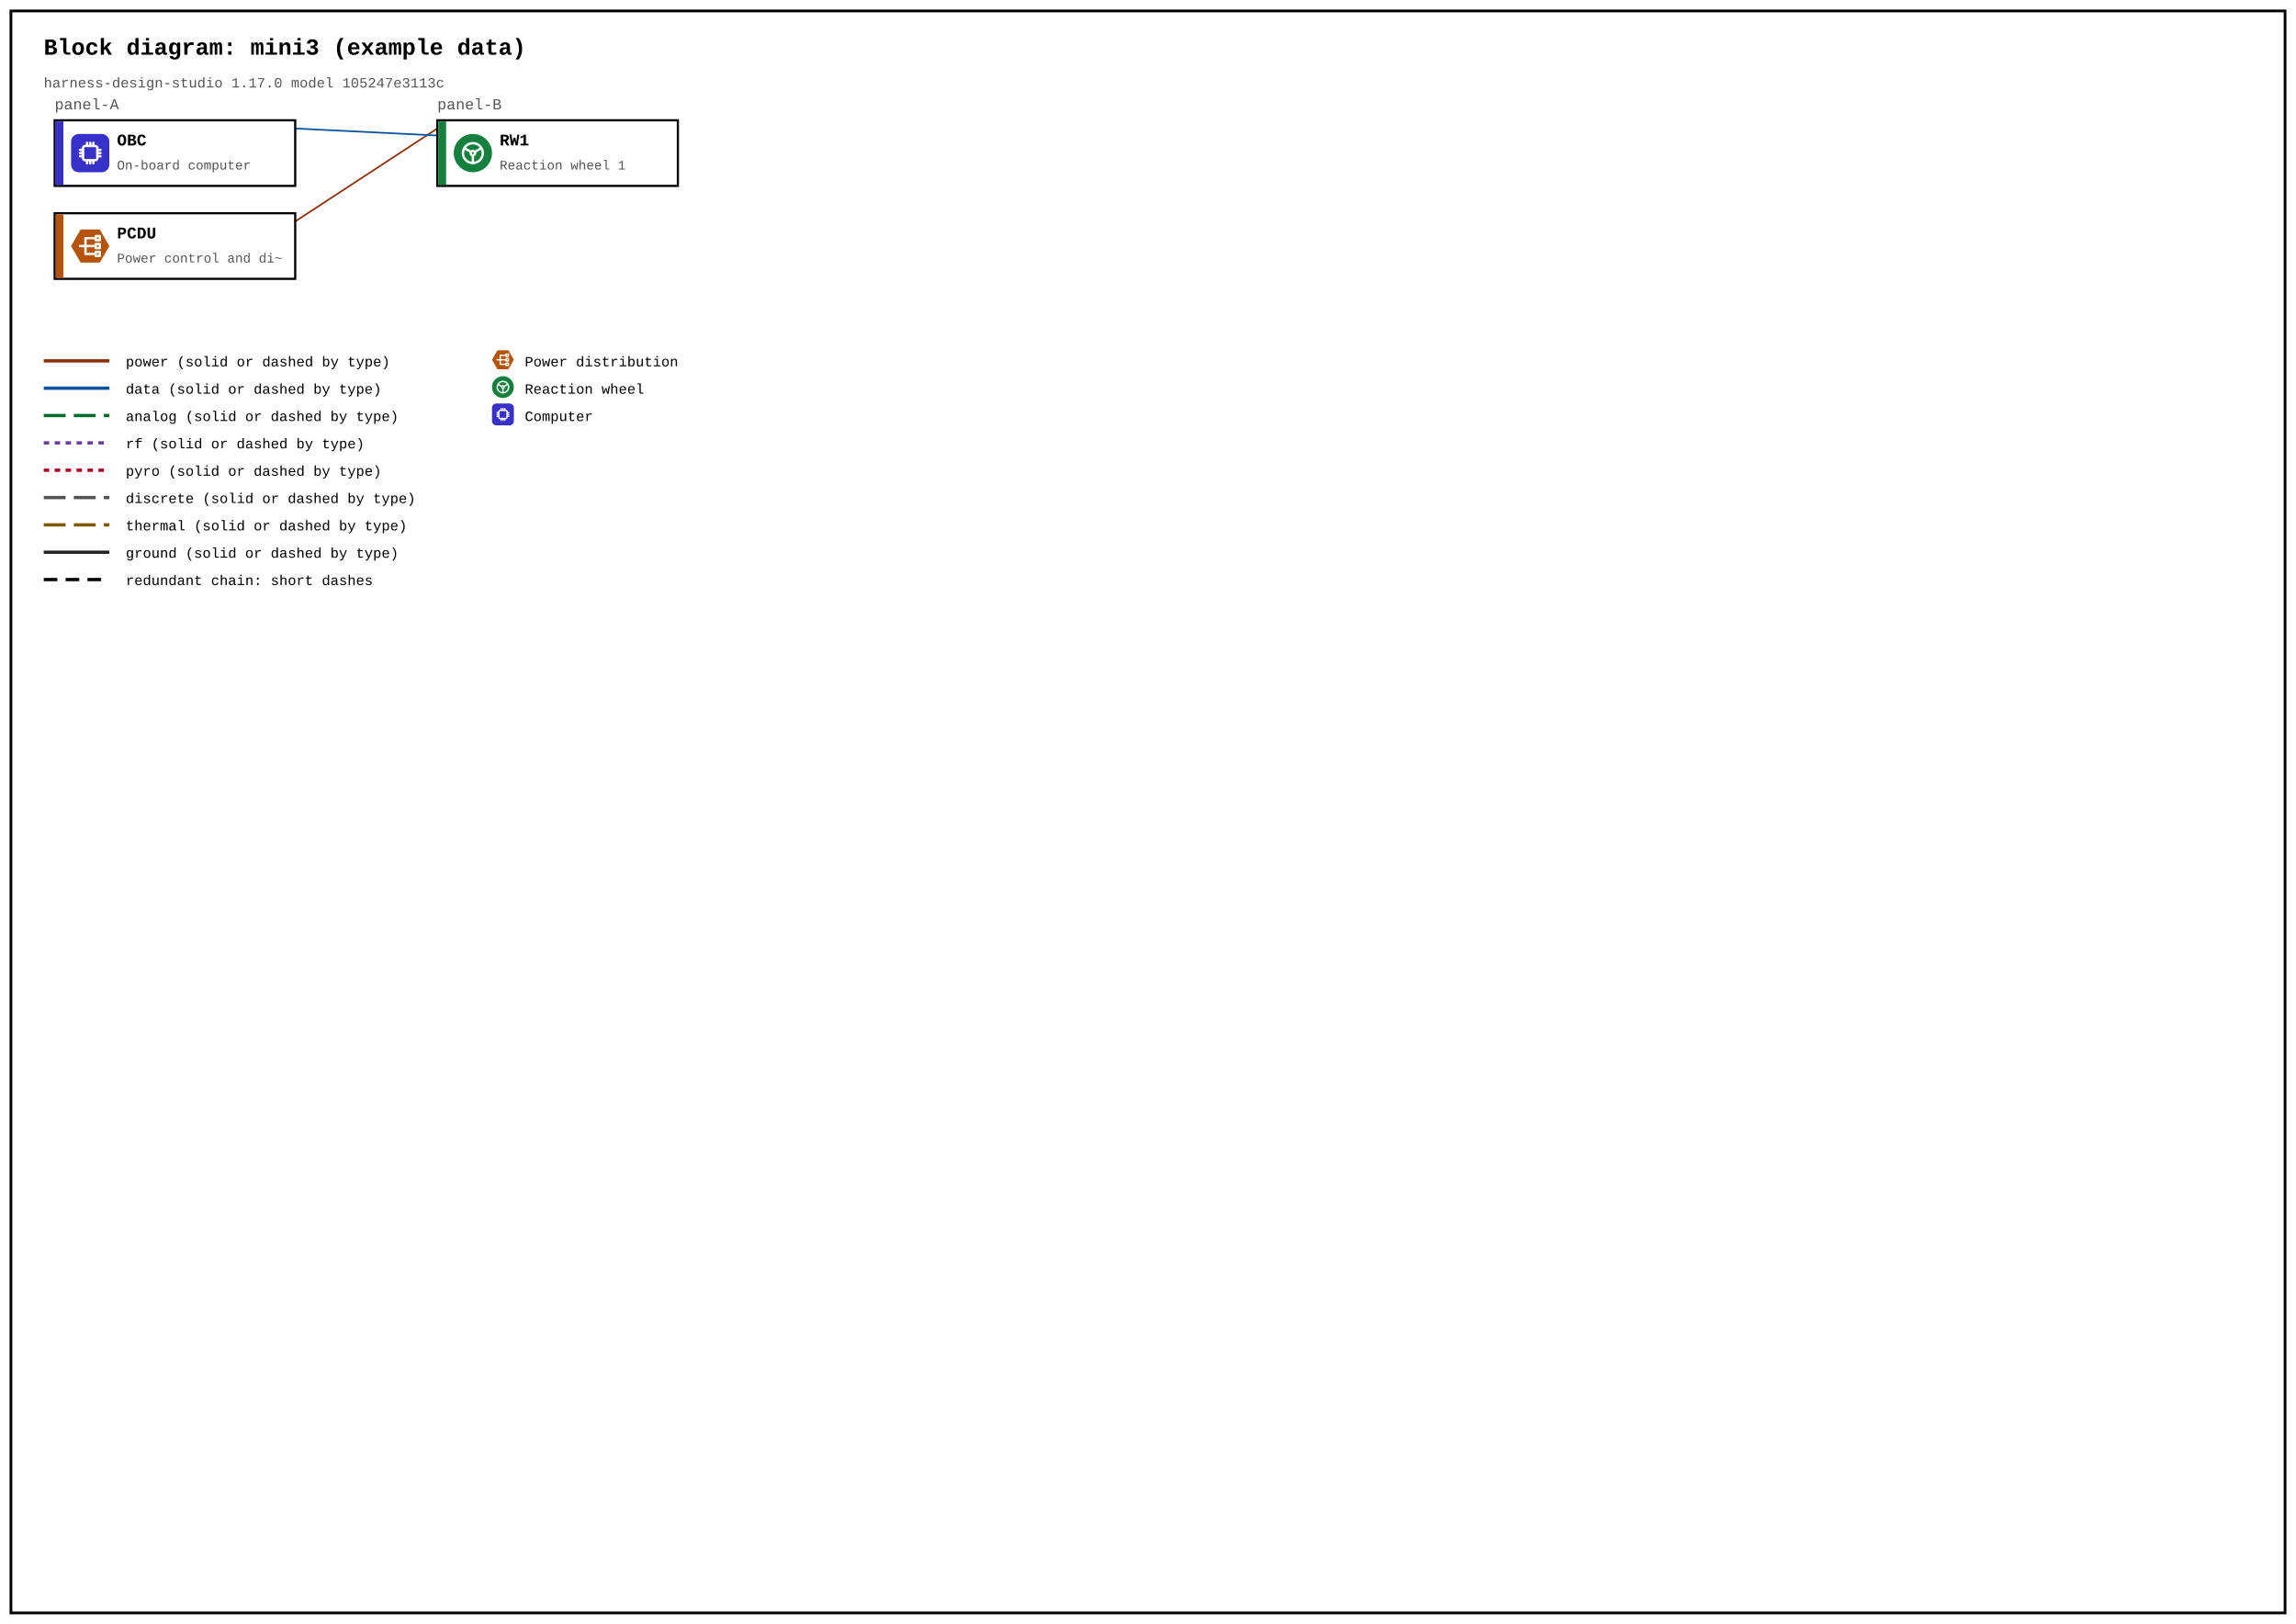
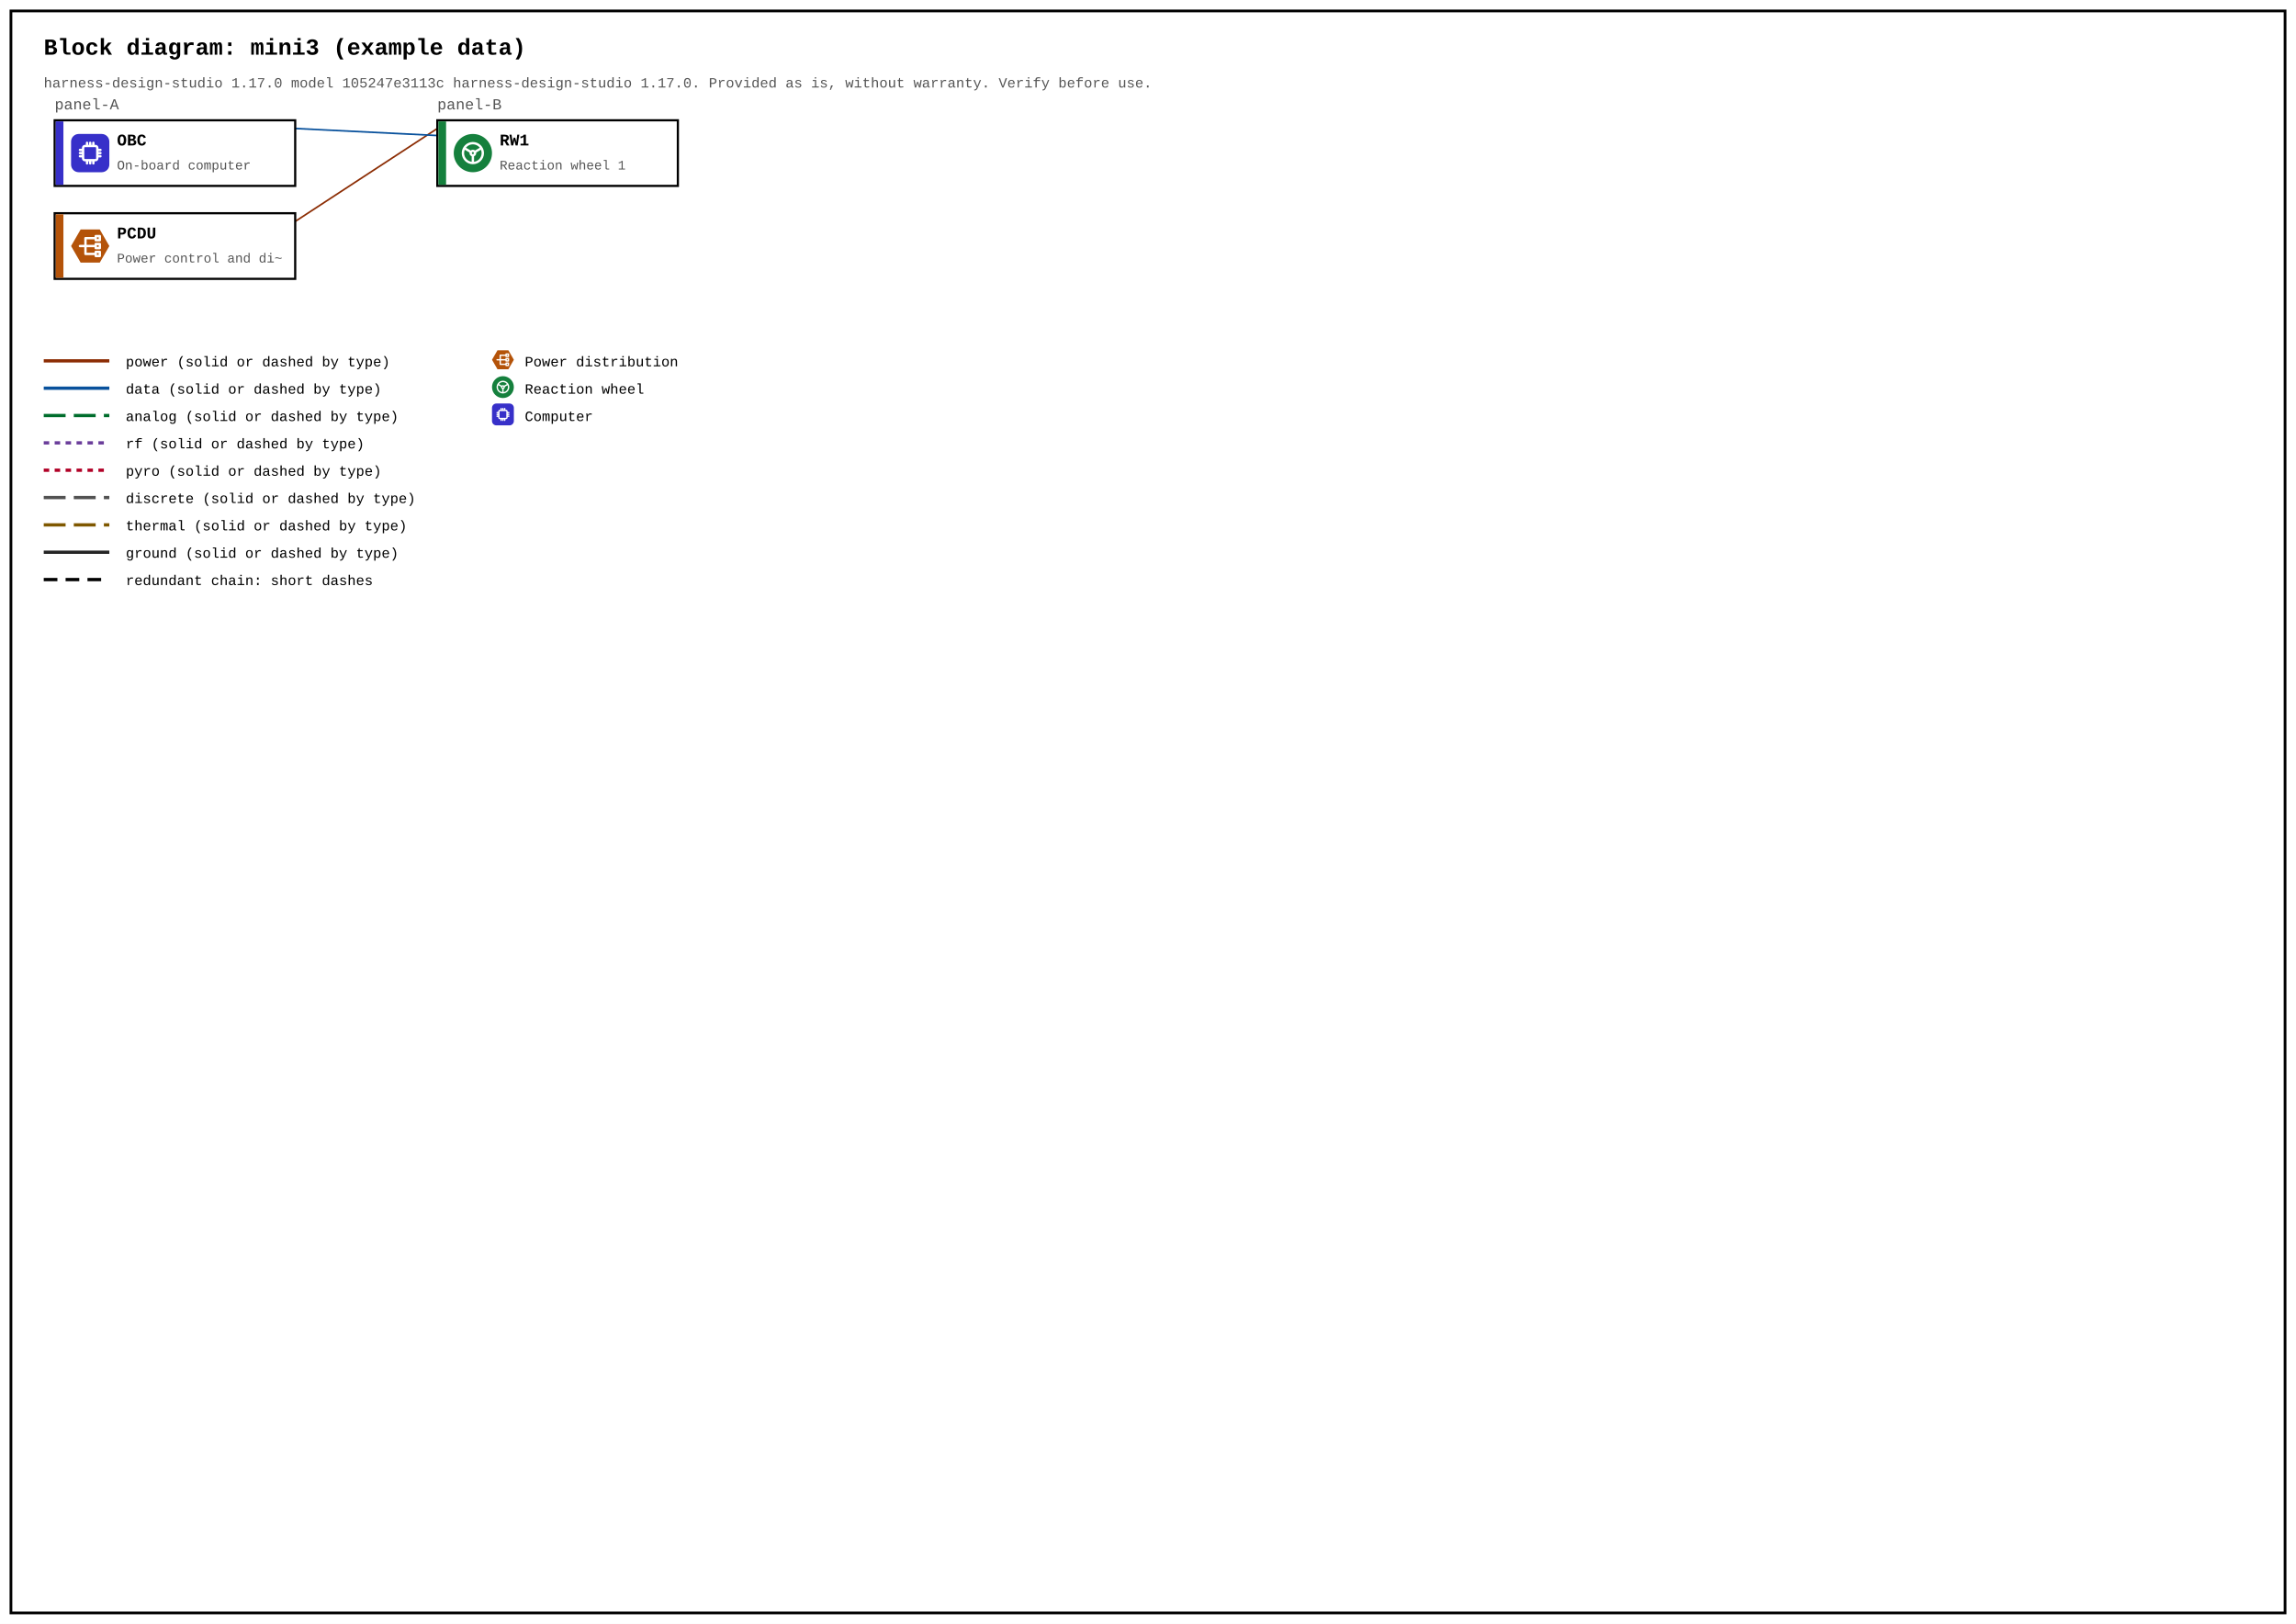
<svg xmlns="http://www.w3.org/2000/svg" width="420mm" height="297mm" viewBox="0 0 420 297" font-family="Courier New, Courier, monospace">
  <rect x="0" y="0" width="420" height="297" fill="#ffffff" />
  <rect x="2" y="2" width="416" height="293" fill="none" stroke="#000000" stroke-width="0.5" />
  <text x="8" y="10" font-size="4.2" font-weight="bold" text-anchor="start" fill="#000000">Block diagram: mini3 (example data)</text>
-   <text x="8" y="16" font-size="2.6" text-anchor="start" fill="#555555">harness-design-studio 1.17.0 model 105247e3113c</text>
+   <text x="8" y="16" font-size="2.6" text-anchor="start" fill="#555555">harness-design-studio 1.17.0 model 105247e3113c   harness-design-studio 1.17.0. Provided as is, without warranty. Verify before use.</text>
  <text x="10" y="20" font-size="2.8" text-anchor="start" fill="#555555">panel-A</text>
  <text x="80" y="20" font-size="2.8" text-anchor="start" fill="#555555">panel-B</text>
  <line x1="54" y1="40.5" x2="80" y2="23.5" stroke="#8c2d04" stroke-width="0.3" />
  <line x1="54" y1="23.5" x2="80" y2="24.786" stroke="#08519c" stroke-width="0.3" />
  <rect x="10" y="22" width="44" height="12" fill="#ffffff" stroke="#000000" stroke-width="0.4" />
  <path d="M 10.2 22.2 L 11.6 22.2 L 11.6 33.8 L 10.2 33.8 Z" fill="#3730c9" />
  <path d="M 14.4 24.5 L 18.6 24.5 C 19.373 24.5 20 25.127 20 25.9 L 20 30.1 C 20 30.873 19.373 31.5 18.6 31.5 L 14.4 31.5 C 13.627 31.5 13 30.873 13 30.1 L 13 25.9 C 13 25.127 13.627 24.5 14.4 24.5 Z" fill="#3730c9" />
  <path d="M 15.547 26.701 L 17.453 26.701 C 17.644 26.701 17.799 26.856 17.799 27.047 L 17.799 28.953 C 17.799 29.144 17.644 29.299 17.453 29.299 L 15.547 29.299 C 15.356 29.299 15.201 29.144 15.201 28.953 L 15.201 27.047 C 15.201 26.856 15.356 26.701 15.547 26.701 Z M 15.922 26.123 L 15.922 26.701 M 15.922 29.299 L 15.922 29.877 M 14.623 27.422 L 15.201 27.422 M 17.799 27.422 L 18.377 27.422 M 16.5 26.123 L 16.5 26.701 M 16.5 29.299 L 16.5 29.877 M 14.623 28 L 15.201 28 M 17.799 28 L 18.377 28 M 17.078 26.123 L 17.078 26.701 M 17.078 29.299 L 17.078 29.877 M 14.623 28.578 L 15.201 28.578 M 17.799 28.578 L 18.377 28.578" fill="none" stroke="#ffffff" stroke-width="0.433" stroke-linecap="round" stroke-linejoin="round" />
  <text x="21.4" y="26.6" font-size="3" font-weight="bold" text-anchor="start" fill="#000000">OBC</text>
  <text x="21.4" y="31" font-size="2.4" text-anchor="start" fill="#555555">On-board computer</text>
  <rect x="10" y="39" width="44" height="12" fill="#ffffff" stroke="#000000" stroke-width="0.4" />
  <path d="M 10.2 39.2 L 11.6 39.2 L 11.6 50.8 L 10.2 50.8 Z" fill="#b45309" />
  <path d="M 20 45 L 18.25 48.031 L 14.75 48.031 L 13 45 L 14.75 41.969 L 18.25 41.969 Z" fill="#b45309" />
  <path d="M 14.623 45 L 15.634 45 M 15.634 43.556 L 15.634 46.444 M 15.634 43.556 L 17.511 43.556 M 17.511 43.181 L 18.261 43.181 L 18.261 43.932 L 17.511 43.932 Z M 15.634 45 L 17.511 45 M 17.511 44.625 L 18.261 44.625 L 18.261 45.375 L 17.511 45.375 Z M 15.634 46.444 L 17.511 46.444 M 17.511 46.068 L 18.261 46.068 L 18.261 46.819 L 17.511 46.819 Z" fill="none" stroke="#ffffff" stroke-width="0.433" stroke-linecap="round" stroke-linejoin="round" />
  <text x="21.4" y="43.6" font-size="3" font-weight="bold" text-anchor="start" fill="#000000">PCDU</text>
  <text x="21.4" y="48" font-size="2.4" text-anchor="start" fill="#555555">Power control and di~</text>
  <rect x="80" y="22" width="44" height="12" fill="#ffffff" stroke="#000000" stroke-width="0.4" />
  <path d="M 80.2 22.2 L 81.6 22.2 L 81.6 33.8 L 80.2 33.8 Z" fill="#15803d" />
  <path d="M 90 28 C 90 26.067 88.433 24.5 86.5 24.5 C 84.567 24.5 83 26.067 83 28 C 83 29.933 84.567 31.5 86.5 31.5 C 88.433 31.5 90 29.933 90 28 Z" fill="#15803d" />
  <path d="M 88.319 28 C 88.319 26.995 87.505 26.181 86.5 26.181 C 85.495 26.181 84.681 26.995 84.681 28 C 84.681 29.005 85.495 29.819 86.5 29.819 C 87.505 29.819 88.319 29.005 88.319 28 Z M 86.904 28 C 86.904 27.777 86.723 27.596 86.5 27.596 C 86.277 27.596 86.096 27.777 86.096 28 C 86.096 28.223 86.277 28.404 86.5 28.404 C 86.723 28.404 86.904 28.223 86.904 28 Z M 86.5 28.404 L 86.5 29.819 M 86.15 27.798 L 84.925 27.09 M 86.85 27.798 L 88.075 27.09" fill="none" stroke="#ffffff" stroke-width="0.433" stroke-linecap="round" stroke-linejoin="round" />
  <text x="91.4" y="26.6" font-size="3" font-weight="bold" text-anchor="start" fill="#000000">RW1</text>
  <text x="91.4" y="31" font-size="2.4" text-anchor="start" fill="#555555">Reaction wheel 1</text>
  <line x1="8" y1="66" x2="20" y2="66" stroke="#8c2d04" stroke-width="0.6" />
  <text x="23" y="67" font-size="2.6" text-anchor="start" fill="#000000">power (solid or dashed by type)</text>
  <line x1="8" y1="71" x2="20" y2="71" stroke="#08519c" stroke-width="0.6" />
  <text x="23" y="72" font-size="2.6" text-anchor="start" fill="#000000">data (solid or dashed by type)</text>
  <line x1="8" y1="76" x2="20" y2="76" stroke="#006d2c" stroke-width="0.6" stroke-dasharray="4 1.5" />
  <text x="23" y="77" font-size="2.6" text-anchor="start" fill="#000000">analog (solid or dashed by type)</text>
  <line x1="8" y1="81" x2="20" y2="81" stroke="#6a3d9a" stroke-width="0.6" stroke-dasharray="1 1" />
  <text x="23" y="82" font-size="2.6" text-anchor="start" fill="#000000">rf (solid or dashed by type)</text>
  <line x1="8" y1="86" x2="20" y2="86" stroke="#b10026" stroke-width="0.6" stroke-dasharray="1 1" />
  <text x="23" y="87" font-size="2.6" text-anchor="start" fill="#000000">pyro (solid or dashed by type)</text>
  <line x1="8" y1="91" x2="20" y2="91" stroke="#525252" stroke-width="0.6" stroke-dasharray="4 1.5" />
  <text x="23" y="92" font-size="2.6" text-anchor="start" fill="#000000">discrete (solid or dashed by type)</text>
  <line x1="8" y1="96" x2="20" y2="96" stroke="#7f5800" stroke-width="0.6" stroke-dasharray="4 1.5" />
  <text x="23" y="97" font-size="2.6" text-anchor="start" fill="#000000">thermal (solid or dashed by type)</text>
  <line x1="8" y1="101" x2="20" y2="101" stroke="#252525" stroke-width="0.6" />
  <text x="23" y="102" font-size="2.6" text-anchor="start" fill="#000000">ground (solid or dashed by type)</text>
  <line x1="8" y1="106" x2="20" y2="106" stroke="#000000" stroke-width="0.6" stroke-dasharray="2.5 1.5" />
  <text x="23" y="107" font-size="2.6" text-anchor="start" fill="#000000">redundant chain: short dashes</text>
  <path d="M 94 65.8 L 93 67.532 L 91 67.532 L 90 65.8 L 91 64.068 L 93 64.068 Z" fill="#b45309" />
  <path d="M 90.927 65.8 L 91.505 65.8 M 91.505 64.975 L 91.505 66.625 M 91.505 64.975 L 92.578 64.975 M 92.578 64.76 L 93.007 64.76 L 93.007 65.189 L 92.578 65.189 Z M 91.505 65.8 L 92.578 65.8 M 92.578 65.585 L 93.007 65.585 L 93.007 66.014 L 92.578 66.014 Z M 91.505 66.625 L 92.578 66.625 M 92.578 66.41 L 93.007 66.41 L 93.007 66.84 L 92.578 66.84 Z" fill="none" stroke="#ffffff" stroke-width="0.247" stroke-linecap="round" stroke-linejoin="round" />
  <text x="96" y="67" font-size="2.6" text-anchor="start" fill="#000000">Power distribution</text>
  <path d="M 94 70.8 C 94 69.695 93.105 68.8 92 68.8 C 90.895 68.8 90 69.695 90 70.8 C 90 71.905 90.895 72.8 92 72.8 C 93.105 72.8 94 71.905 94 70.8 Z" fill="#15803d" />
  <path d="M 93.04 70.8 C 93.04 70.226 92.574 69.76 92 69.76 C 91.426 69.76 90.96 70.226 90.96 70.8 C 90.96 71.374 91.426 71.84 92 71.84 C 92.574 71.84 93.04 71.374 93.04 70.8 Z M 92.231 70.8 C 92.231 70.672 92.128 70.569 92 70.569 C 91.872 70.569 91.769 70.672 91.769 70.8 C 91.769 70.928 91.872 71.031 92 71.031 C 92.128 71.031 92.231 70.928 92.231 70.8 Z M 92 71.031 L 92 71.84 M 91.8 70.684 L 91.1 70.28 M 92.2 70.684 L 92.9 70.28" fill="none" stroke="#ffffff" stroke-width="0.247" stroke-linecap="round" stroke-linejoin="round" />
  <text x="96" y="72" font-size="2.6" text-anchor="start" fill="#000000">Reaction wheel</text>
  <path d="M 90.8 73.8 L 93.2 73.8 C 93.642 73.8 94 74.158 94 74.6 L 94 77 C 94 77.442 93.642 77.8 93.2 77.8 L 90.8 77.8 C 90.358 77.8 90 77.442 90 77 L 90 74.6 C 90 74.158 90.358 73.8 90.8 73.8 Z" fill="#3730c9" />
  <path d="M 91.456 75.058 L 92.544 75.058 C 92.654 75.058 92.743 75.146 92.743 75.255 L 92.743 76.344 C 92.743 76.454 92.654 76.543 92.544 76.543 L 91.456 76.543 C 91.346 76.543 91.257 76.454 91.257 76.344 L 91.257 75.255 C 91.257 75.146 91.346 75.058 91.456 75.058 Z M 91.67 74.728 L 91.67 75.058 M 91.67 76.543 L 91.67 76.873 M 90.927 75.47 L 91.257 75.47 M 92.743 75.47 L 93.073 75.47 M 92 74.728 L 92 75.058 M 92 76.543 L 92 76.873 M 90.927 75.8 L 91.257 75.8 M 92.743 75.8 L 93.073 75.8 M 92.33 74.728 L 92.33 75.058 M 92.33 76.543 L 92.33 76.873 M 90.927 76.13 L 91.257 76.13 M 92.743 76.13 L 93.073 76.13" fill="none" stroke="#ffffff" stroke-width="0.247" stroke-linecap="round" stroke-linejoin="round" />
  <text x="96" y="77" font-size="2.6" text-anchor="start" fill="#000000">Computer</text>
</svg>
